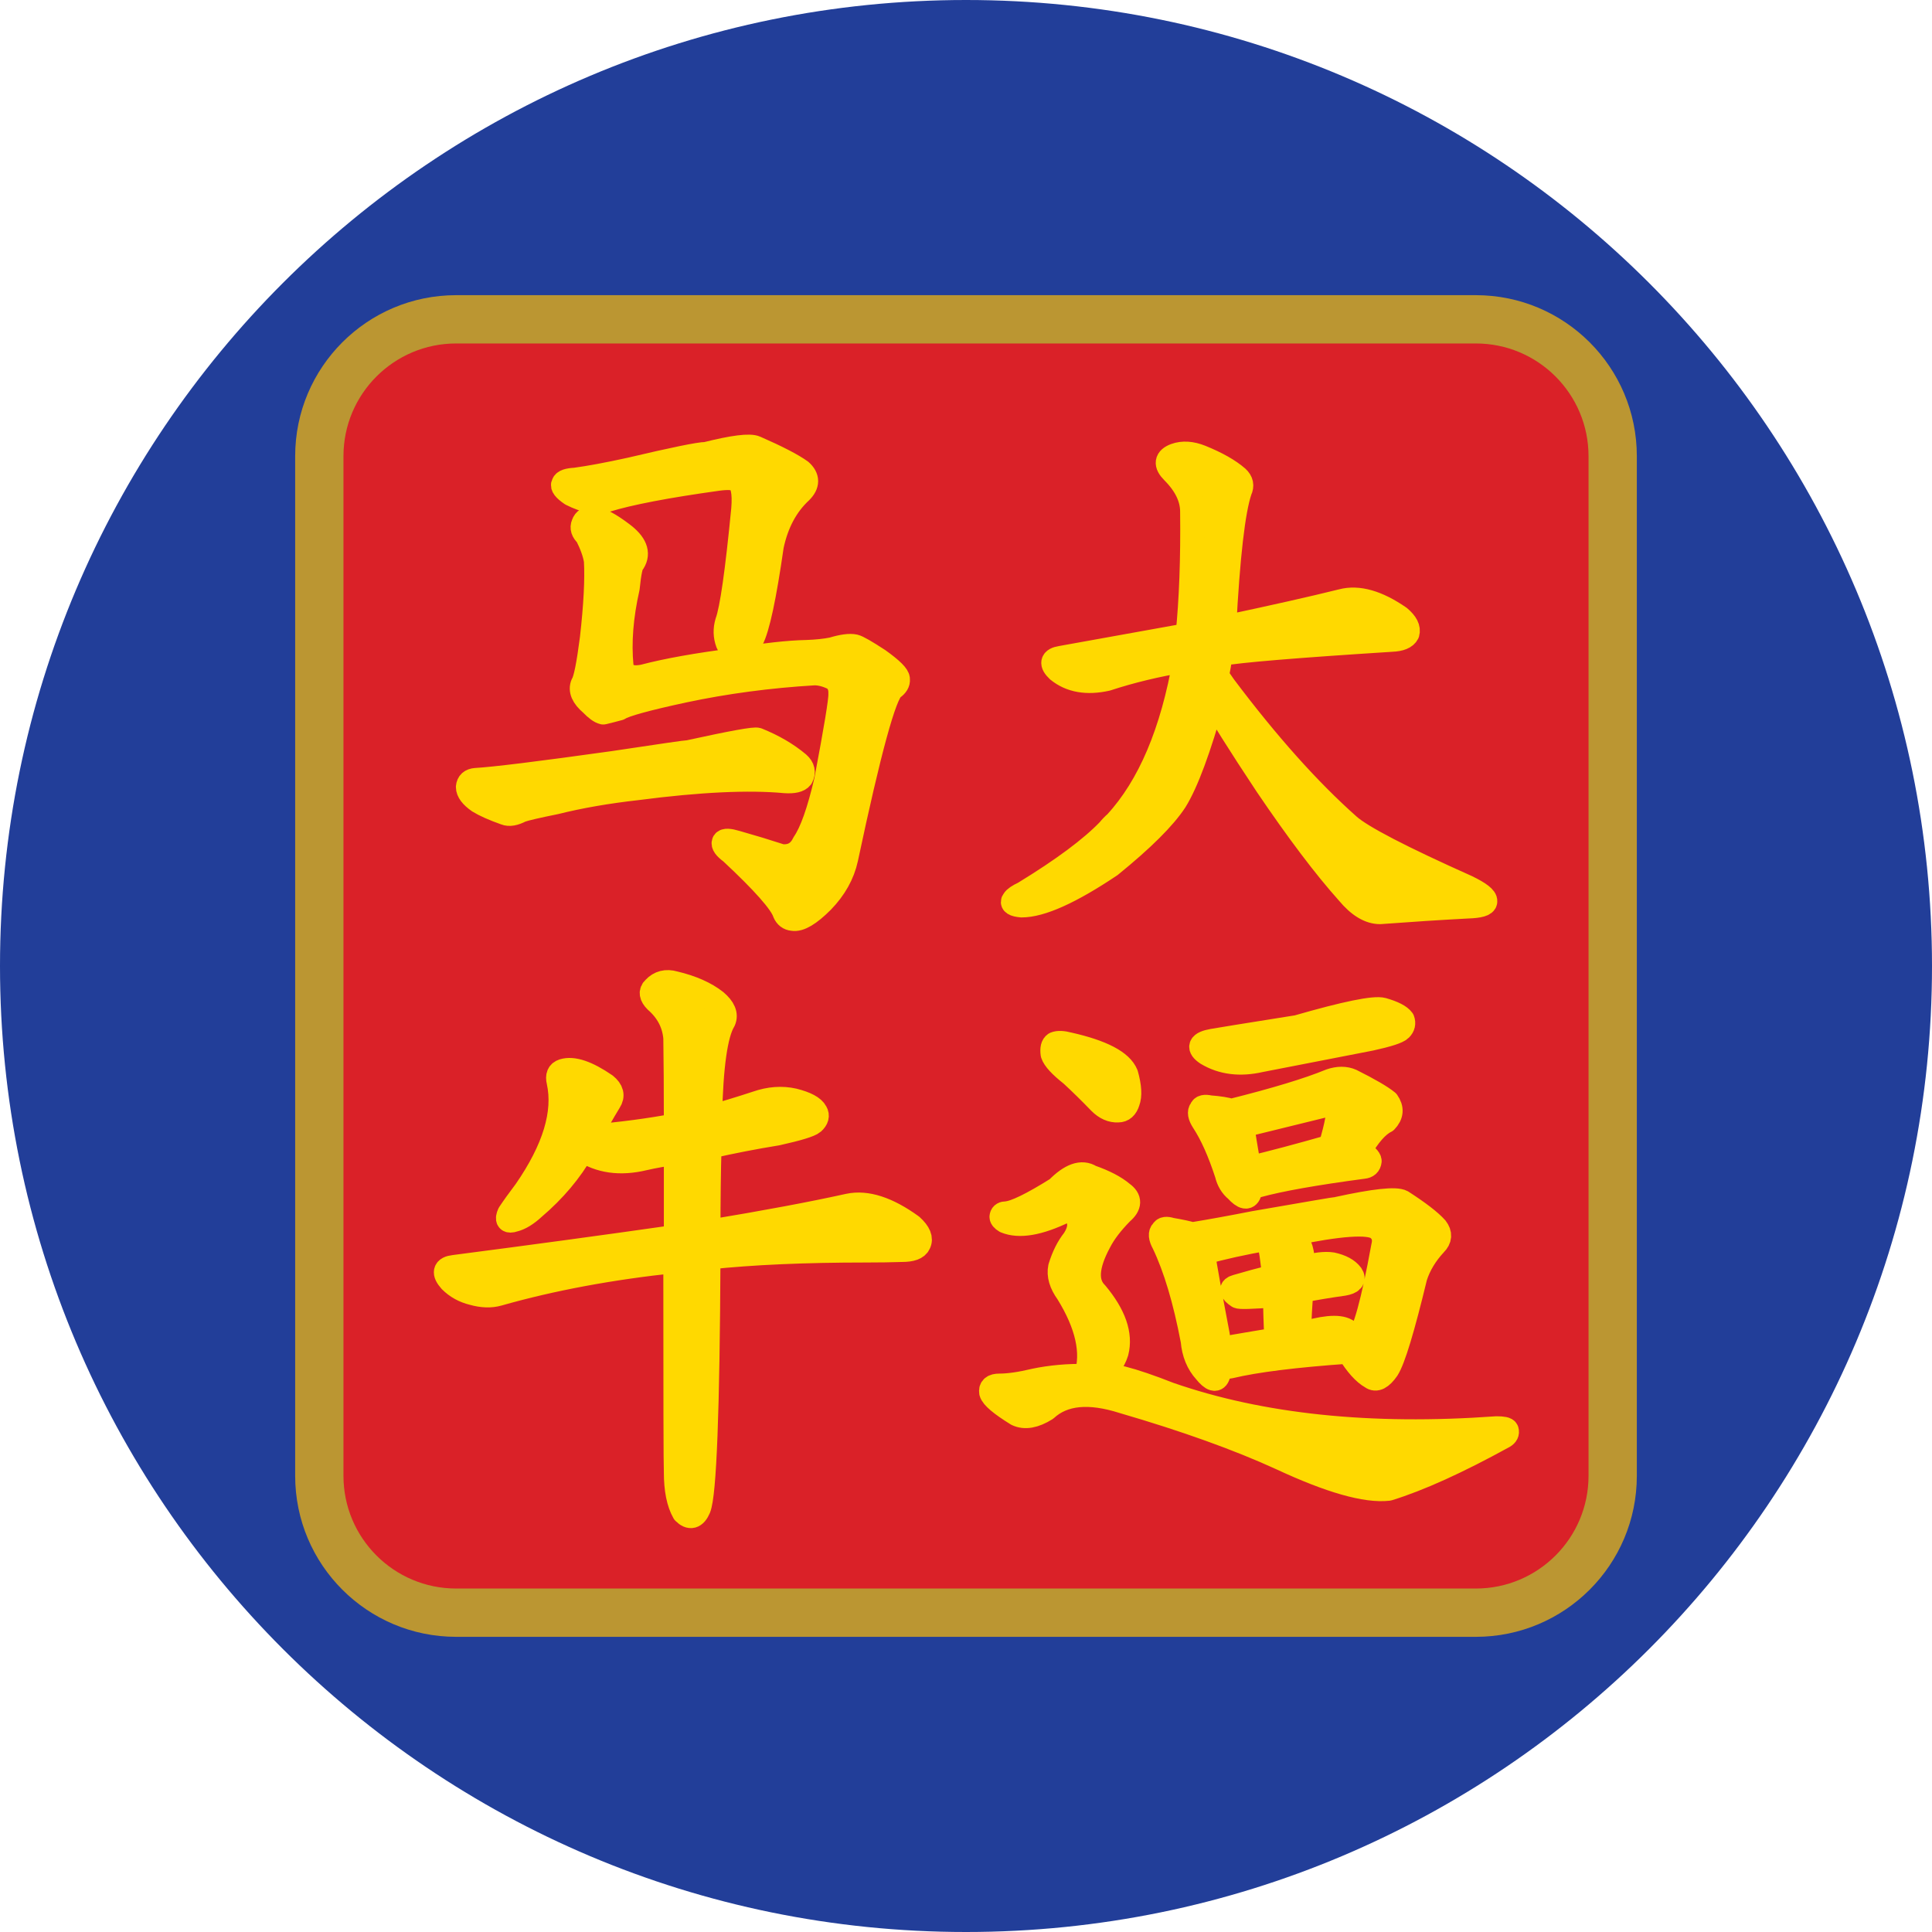
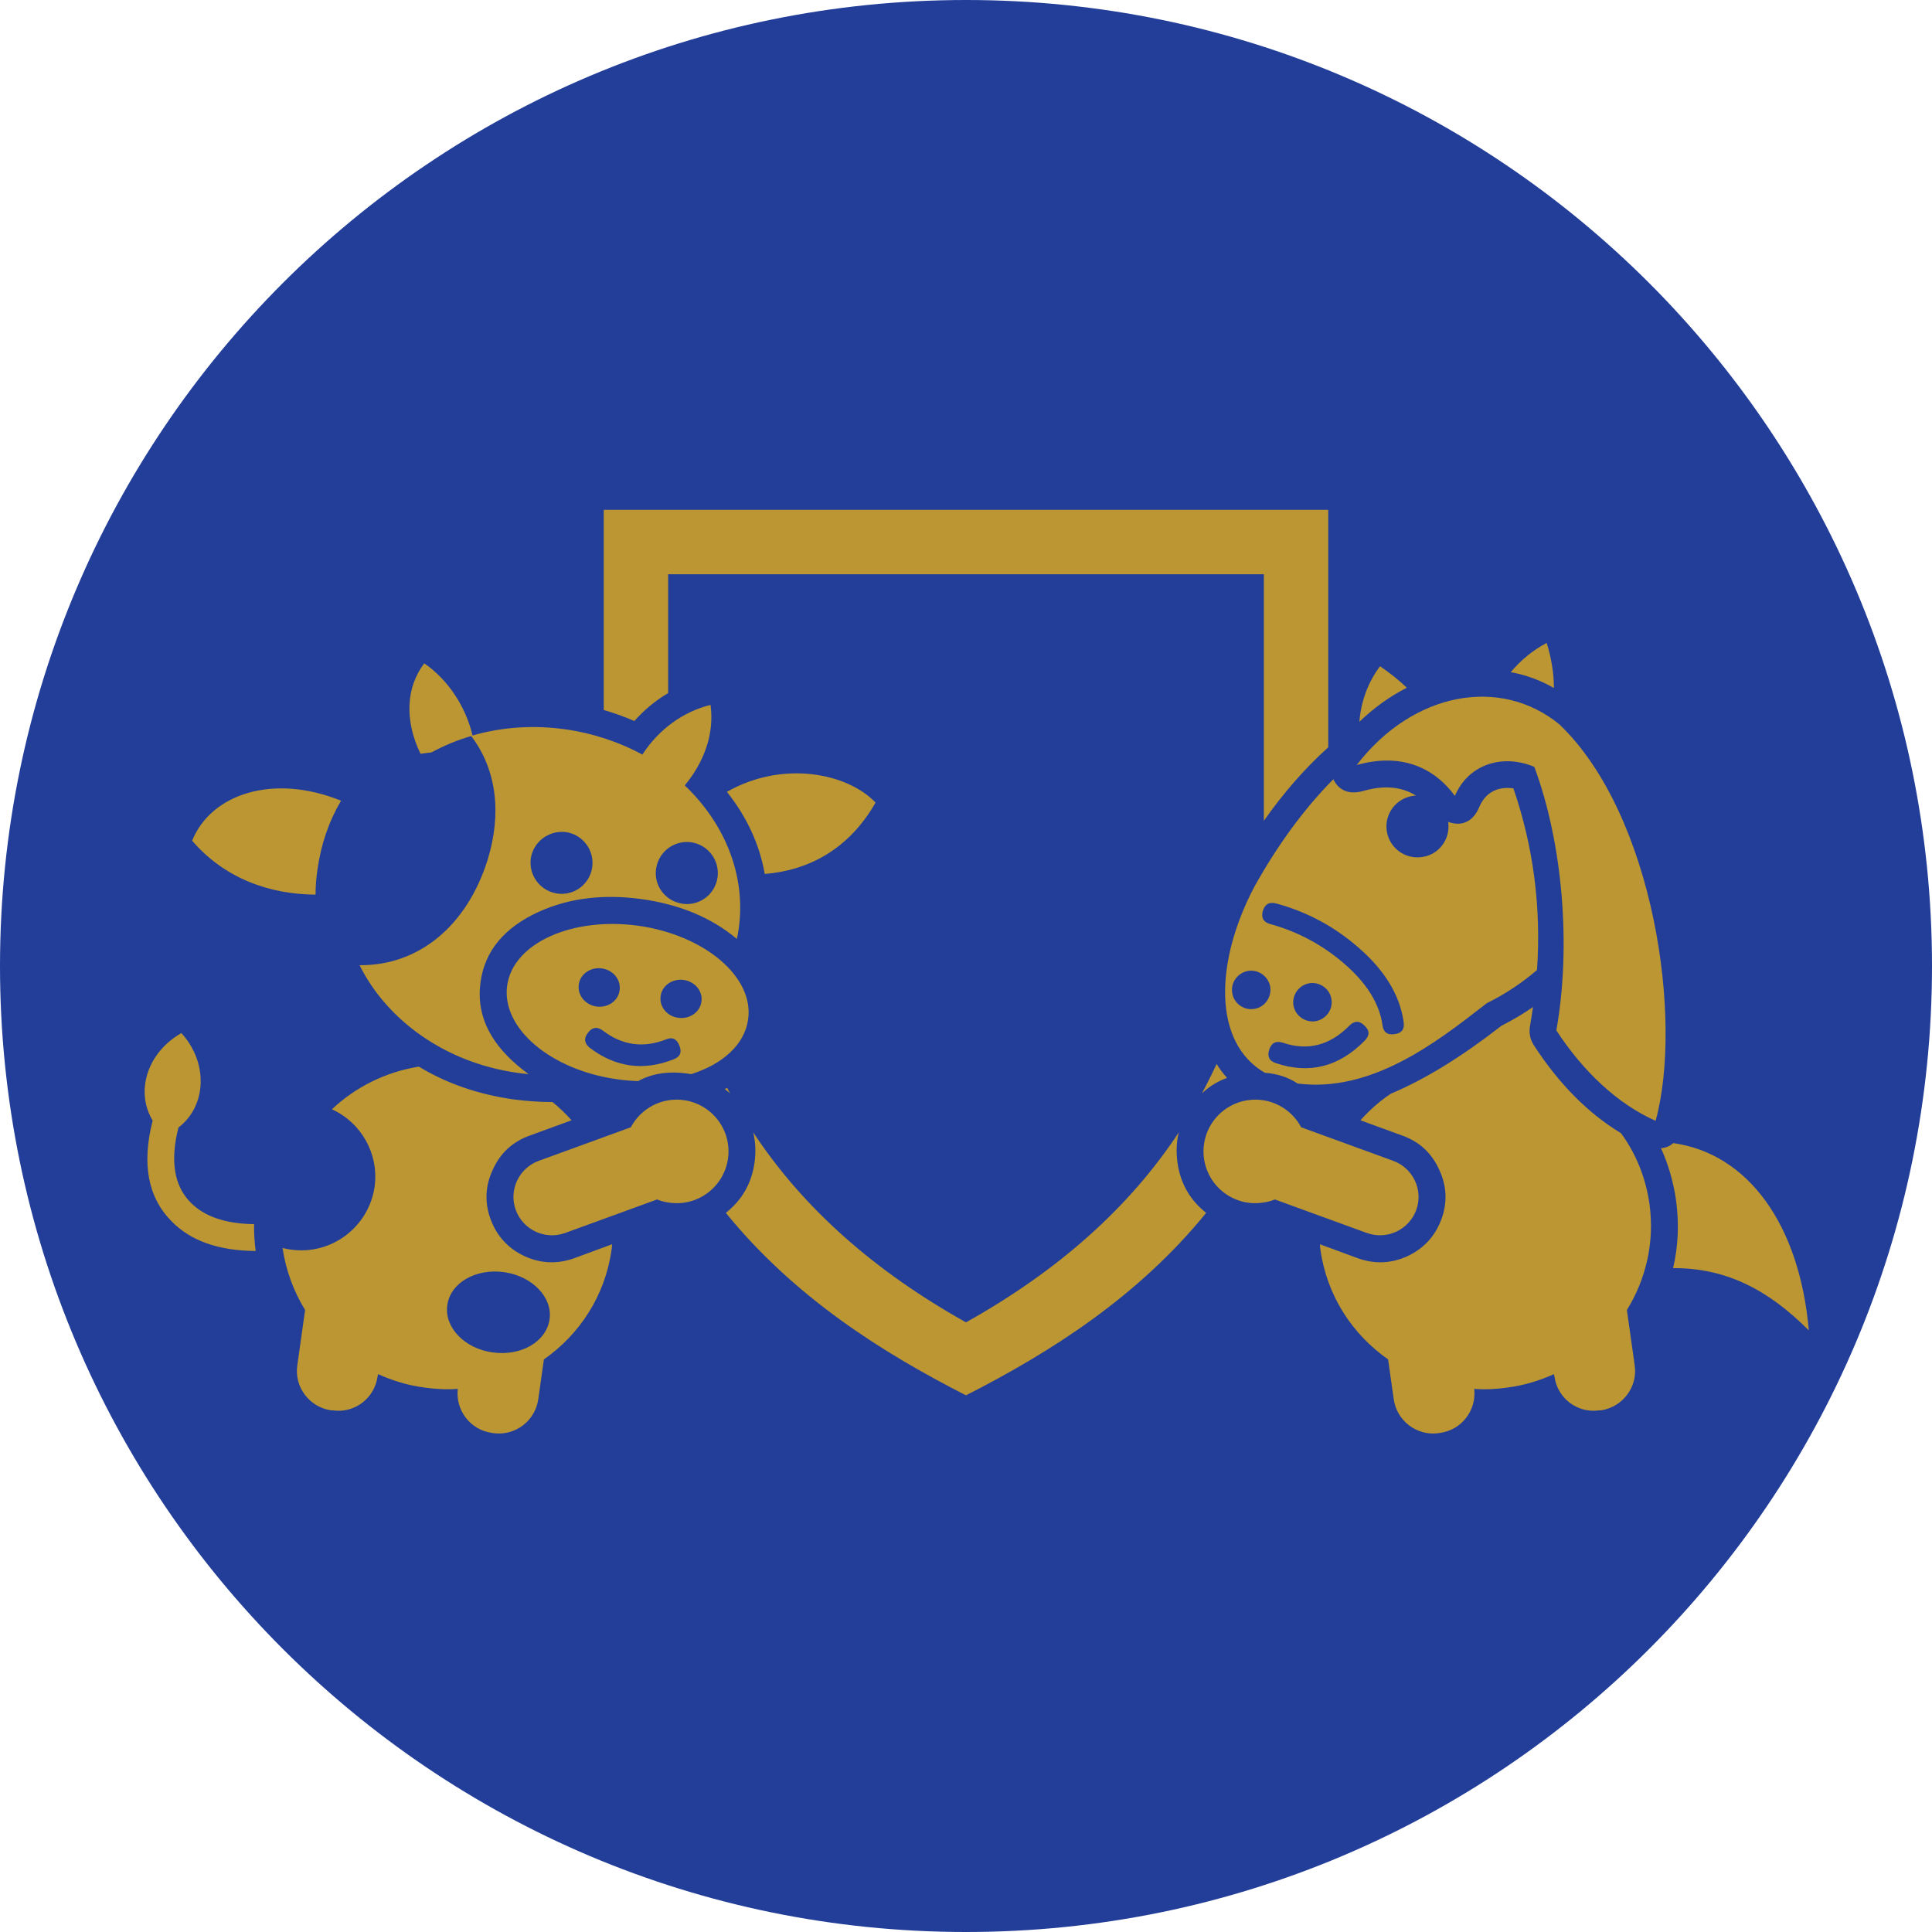
<svg xmlns="http://www.w3.org/2000/svg" viewBox="18 18 72 72">
  <defs>
    <clipPath id="m">
      <circle cx="54" cy="54" r="36" />
    </clipPath>
  </defs>
  <g clip-path="url(#m)">
    <rect width="108" height="108" fill="#223E99" />
-     <path fill="#BB9632" d="M35 29H73A6 6 0 0 1 79 35V73A6 6 0 0 1 73 79H35A6 6 0 0 1 29 73V35A6 6 0 0 1 35 29Z" />
-     <path fill="#DA2128" d="M35 30.8H73A4.2 4.2 0 0 1 77.2 35V73A4.2 4.2 0 0 1 73 77.2H35A4.2 4.2 0 0 1 30.8 73V35A4.2 4.2 0 0 1 35 30.8Z" />
-     <path fill="#FFD900" stroke="#FFD900" stroke-width="0.9" stroke-linejoin="round" d="M48.35 43.09Q48.69 43.09 49.07 43.28Q49.34 43.47 49.32 43.87Q49.34 44.19 48.79 47.09Q48.39 48.81 47.96 49.43Q47.71 49.96 47.12 49.91Q46.29 49.64 45.44 49.4Q45.04 49.28 44.98 49.38Q44.91 49.51 45.25 49.76Q47.05 51.44 47.24 52.01Q47.33 52.22 47.54 52.24Q47.92 52.31 48.64 51.59Q49.34 50.87 49.53 50Q50.81 43.96 51.27 43.64Q51.48 43.49 51.46 43.32Q51.48 43.13 50.74 42.6Q50.02 42.13 49.85 42.09Q49.58 42.03 49.02 42.2Q48.62 42.28 48.07 42.3Q47.03 42.32 45.4 42.6Q43.28 42.87 41.99 43.21Q41.27 43.36 41.16 42.83Q41.03 41.5 41.39 39.91Q41.48 39.02 41.6 38.95Q41.92 38.44 41.18 37.89Q40.48 37.36 40.1 37.32Q39.82 37.3 39.74 37.53Q39.65 37.74 39.87 37.94Q40.14 38.47 40.21 38.89Q40.27 39.93 40.06 41.79Q39.87 43.26 39.72 43.49Q39.57 43.83 40.04 44.23Q40.31 44.51 40.48 44.55Q40.74 44.49 41.07 44.4Q41.39 44.19 43.47 43.74Q45.82 43.24 48.35 43.09ZM39.44 35.88Q39.04 35.9 39 36.03Q38.91 36.15 39.29 36.41Q40.08 36.81 40.59 36.64Q41.88 36.24 44.76 35.84Q45.29 35.77 45.46 35.88Q45.78 36.03 45.7 36.98Q45.36 40.48 45.1 41.18Q44.98 41.58 45.12 41.96Q45.27 42.3 45.57 42.26Q45.84 42.18 46.01 41.84Q46.35 41.2 46.76 38.34Q47.03 37.07 47.84 36.32Q48.24 35.92 47.84 35.56Q47.37 35.22 46.16 34.69Q45.84 34.54 44.32 34.92Q43.94 34.92 41.48 35.5Q40.25 35.77 39.44 35.88ZM41.75 47.37Q45.21 46.92 47.26 47.11Q47.73 47.14 47.86 46.97Q48.01 46.69 47.75 46.46Q47.12 45.93 46.23 45.57Q46.1 45.5 43.68 46.03Q43.56 46.03 40.84 46.44Q36.77 47.01 35.73 47.07Q35.46 47.09 35.44 47.33Q35.44 47.58 35.84 47.86Q36.18 48.07 36.83 48.3Q37.05 48.39 37.41 48.2Q37.66 48.11 38.7 47.9Q40.06 47.56 41.75 47.37ZM63.2 44.06Q63.64 44.89 65.21 47.26Q66.95 49.83 68.24 51.27Q68.84 51.99 69.43 51.99Q71.17 51.86 72.69 51.78Q73.35 51.76 73.35 51.59Q73.37 51.4 72.67 51.06Q68.98 49.41 68.26 48.77Q66.04 46.8 63.62 43.58Q63.47 43.36 63.35 43.19Q63.43 42.79 63.49 42.37Q64.51 42.18 69.87 41.84Q70.34 41.82 70.45 41.6Q70.53 41.33 70.15 41.01Q68.92 40.16 68.01 40.4Q66.4 40.8 63.62 41.39Q63.83 37.39 64.21 36.28Q64.34 36.01 64.11 35.8Q63.64 35.39 62.75 35.03Q62.22 34.82 61.8 34.97Q61.29 35.16 61.71 35.58Q62.43 36.3 62.43 37.07Q62.46 39.7 62.26 41.67Q60.04 42.07 57.54 42.52Q57.03 42.6 57.43 42.98Q58.13 43.55 59.25 43.3Q60.59 42.86 62.16 42.6Q61.46 46.63 59.59 48.66Q59.44 48.79 59.32 48.94Q58.34 49.96 56.16 51.29Q55.84 51.44 55.78 51.55Q55.65 51.7 56.07 51.74Q57.16 51.74 59.38 50.25Q61.18 48.79 61.8 47.84Q62.43 46.82 63.2 44.06ZM43.17 64.99Q43.17 72.55 43.19 72.87Q43.19 73.83 43.49 74.36Q43.83 74.7 44.04 74.21Q44.36 73.42 44.4 64.86Q46.84 64.6 50.27 64.6Q50.99 64.6 51.61 64.58Q52.14 64.58 52.24 64.35Q52.39 64.07 51.97 63.69Q50.63 62.72 49.63 62.93Q47.6 63.38 44.4 63.91Q44.4 62.1 44.44 60.73Q45.67 60.45 46.96 60.24Q48.13 59.98 48.3 59.83Q48.51 59.64 48.4 59.45Q48.26 59.18 47.58 59.01Q46.92 58.86 46.2 59.11Q45.35 59.39 44.46 59.64Q44.52 56.78 44.97 56.04Q45.12 55.7 44.67 55.32Q44.1 54.87 43.13 54.64Q42.68 54.51 42.38 54.83Q42.17 55.02 42.45 55.3Q43.1 55.87 43.17 56.68Q43.19 57.97 43.19 59.94Q41.71 60.22 40.01 60.36Q39.92 60.36 39.95 60.39Q40.33 59.67 40.71 59.05Q40.92 58.73 40.56 58.44Q39.54 57.74 38.99 57.91Q38.74 57.99 38.82 58.31Q39.2 60.05 37.59 62.38Q37.19 62.91 36.98 63.23Q36.83 63.57 37.15 63.46Q37.49 63.38 37.89 63.01Q39.03 62.04 39.71 60.85Q40.67 61.49 42 61.17Q42.57 61.04 43.19 60.96Q43.19 62.36 43.19 64.12Q43.1 64.1 43.02 64.12Q39.31 64.65 34.92 65.22Q34.39 65.28 34.79 65.73Q35.13 66.07 35.62 66.19Q36.15 66.34 36.57 66.22Q39.56 65.37 43.17 64.99ZM63.19 56.79Q62.47 56.92 62.98 57.26Q63.83 57.77 64.97 57.51Q67.01 57.11 69.08 56.71Q70.04 56.5 70.19 56.35Q70.34 56.2 70.27 56.01Q70.12 55.8 69.53 55.63Q69.06 55.5 66.35 56.28Q63.4 56.75 63.19 56.79ZM64.61 62.2Q64.7 62.2 64.87 62.18Q66.1 61.84 68.81 61.48Q69.02 61.46 69.04 61.27Q69.04 61.14 68.66 60.9Q69.17 60.01 69.64 59.78Q69.97 59.44 69.7 59.06Q69.36 58.78 68.36 58.28Q68.02 58.13 67.58 58.28Q66.37 58.78 63.89 59.4Q63.61 59.31 63.08 59.27Q62.81 59.21 62.77 59.34Q62.64 59.48 62.85 59.8Q63.32 60.52 63.72 61.75Q63.81 62.13 64.08 62.35Q64.48 62.79 64.57 62.43Q64.59 62.35 64.61 62.2ZM67.49 60.76Q65.88 61.22 64.55 61.54Q64.34 60.31 64.29 59.95L67.3 59.21Q67.69 59.12 67.83 59.27Q67.96 59.46 67.58 60.74Q67.52 60.74 67.49 60.76ZM63.45 68.94Q63.64 68.96 63.85 68.92Q65.27 68.58 68.26 68.37Q68.7 69.09 69.11 69.32Q69.36 69.51 69.7 69.02Q70.04 68.49 70.74 65.59Q70.95 64.93 71.48 64.36Q71.76 64.08 71.52 63.77Q71.18 63.39 70.25 62.79Q69.91 62.6 67.85 63.05Q67.79 63.05 64.74 63.58Q63.47 63.83 62.43 64Q62.17 63.92 61.64 63.83Q61.39 63.75 61.33 63.87Q61.18 64 61.37 64.34Q62.02 65.7 62.45 67.96Q62.51 68.66 62.92 69.11Q63.3 69.58 63.4 69.24ZM68.17 67.58Q67.73 67.33 66.41 67.75Q66.43 66.84 66.5 66.1Q67.28 65.95 68.07 65.84Q68.53 65.76 68.36 65.51Q68.15 65.23 67.64 65.12Q67.24 65.06 66.56 65.25Q66.56 64.4 66.24 64.15Q66.12 64.06 66.05 64Q68.85 63.41 69.34 63.77Q69.66 64.02 69.55 64.45Q68.98 67.58 68.6 67.9Q68.45 67.75 68.17 67.58ZM63.45 68.28Q63.42 68.03 63.38 67.75Q62.94 65.44 62.83 64.7Q62.81 64.68 62.87 64.68Q63.85 64.4 65.27 64.15Q65.4 64.66 65.48 65.57Q64.72 65.76 64.08 65.95Q63.74 66.04 64.14 66.31Q64.21 66.37 65.52 66.27Q65.52 66.93 65.57 67.92Q64.42 68.11 63.45 68.28ZM57.93 58.04Q58.44 58.51 58.99 59.08Q59.31 59.4 59.67 59.38Q59.93 59.38 60.03 59.06Q60.16 58.72 59.97 58.04Q59.69 57.34 57.83 56.92Q57.49 56.83 57.32 56.9Q57.19 56.98 57.23 57.28Q57.32 57.56 57.93 58.04ZM58.48 69.28Q57.47 69.26 56.56 69.45Q55.77 69.64 55.24 69.64Q54.9 69.64 54.94 69.89Q55.01 70.15 55.9 70.7Q56.34 70.91 56.98 70.51Q57.95 69.62 59.86 70.23Q63.36 71.25 65.76 72.35Q68.49 73.62 69.74 73.48Q71.46 72.95 74.04 71.53Q74.19 71.44 74.15 71.31Q74.13 71.23 73.77 71.23Q66.71 71.74 61.58 69.96Q59.42 69.11 58.91 69.28Q59.44 68.94 59.61 68.39Q59.86 67.41 58.85 66.2Q58.25 65.61 58.97 64.28Q59.23 63.77 59.8 63.19Q60.27 62.79 59.82 62.47Q59.42 62.13 58.65 61.86Q58.15 61.54 57.4 62.3Q55.98 63.19 55.5 63.22Q55.35 63.22 55.33 63.32Q55.3 63.41 55.47 63.51Q56.24 63.83 57.68 63.13Q57.83 63.05 58.02 63.19Q58.42 63.6 58.02 64.21Q57.7 64.61 57.51 65.23Q57.42 65.67 57.79 66.18Q58.89 67.96 58.48 69.28Z" />
+     <path fill="#BB9632" d="M79.47 62.86C79.67 64.29 79.34 65.67 78.63 66.82L78.92 68.88C79.04 69.69 78.47 70.44 77.66 70.56L77.6 70.56C76.79 70.68 76.04 70.11 75.93 69.3L75.91 69.21C75.38 69.45 74.8 69.63 74.18 69.71C73.76 69.77 73.34 69.79 72.94 69.76C73.03 70.56 72.47 71.29 71.67 71.4L71.61 71.41C70.8 71.52 70.05 70.95 69.94 70.14L69.73 68.66C68.4 67.73 67.45 66.29 67.21 64.58C67.2 64.51 67.19 64.44 67.19 64.37L68.6 64.89Q69.55 65.23 70.46 64.81Q71.37 64.38 71.72 63.43Q72.06 62.49 71.63 61.58Q71.21 60.66 70.26 60.32L68.7 59.75C69.03 59.38 69.41 59.04 69.83 58.76Q71.69 57.98 73.86 56.3L73.95 56.23Q74.58 55.91 75.13 55.53Q75.08 55.88 75.02 56.23Q74.95 56.62 75.16 56.95Q76.57 59.12 78.41 60.23C78.96 60.98 79.33 61.88 79.47 62.86ZM40.5 37L67.5 37L67.5 45.85Q66.21 47.01 65.1 48.59L65.1 39.4L42.9 39.4L42.9 43.83Q42.2 44.24 41.64 44.87Q41.09 44.63 40.5 44.46ZM71.97 48.64C71.97 48.64 71.97 48.64 71.97 48.63Q72.34 48.76 72.62 48.64Q72.95 48.51 73.14 48.05Q73.34 47.59 73.77 47.43Q74.07 47.33 74.4 47.38Q75.52 50.64 75.28 54.15C74.73 54.62 74.11 55.04 73.42 55.38C73.36 55.42 73.31 55.46 73.25 55.51C71.51 56.86 69.09 58.73 66.36 58.38Q65.83 58.03 65.14 57.98C63.2 56.87 63.26 53.86 64.75 51.04C65.58 49.55 66.56 48.18 67.69 47.04Q67.82 47.31 68.04 47.43Q68.35 47.61 68.83 47.47Q69.97 47.15 70.77 47.65C70.74 47.65 70.7 47.65 70.66 47.66C70.03 47.75 69.59 48.33 69.68 48.96C69.77 49.59 70.35 50.03 70.99 49.94C71.62 49.86 72.06 49.27 71.97 48.64ZM40.79 64.58C40.55 66.29 39.6 67.73 38.27 68.66L38.06 70.14C37.95 70.95 37.2 71.52 36.39 71.41L36.33 71.4C35.53 71.29 34.97 70.56 35.06 69.76C34.66 69.79 34.24 69.77 33.82 69.71C33.2 69.63 32.62 69.45 32.09 69.21L32.07 69.3C31.96 70.11 31.21 70.68 30.4 70.56L30.34 70.56C29.53 70.44 28.96 69.69 29.08 68.88L29.37 66.82C28.94 66.12 28.65 65.33 28.53 64.51C28.64 64.53 28.74 64.56 28.85 64.57C30.35 64.78 31.74 63.73 31.96 62.23C32.13 60.99 31.45 59.83 30.37 59.34C31.25 58.51 32.37 57.95 33.61 57.75Q35.16 58.69 37.13 58.97Q37.88 59.07 38.59 59.07C38.85 59.28 39.09 59.51 39.3 59.75L37.74 60.32Q36.79 60.66 36.37 61.58Q35.94 62.49 36.28 63.43Q36.63 64.38 37.54 64.81Q38.45 65.23 39.4 64.89L40.81 64.37C40.81 64.44 40.8 64.51 40.79 64.58ZM33.67 46.09C33.07 44.84 33.13 43.62 33.81 42.72C34.7 43.33 35.36 44.34 35.61 45.41C36.68 45.1 37.86 45.01 39.07 45.18C40.12 45.33 41.09 45.66 41.94 46.12C42.55 45.18 43.46 44.52 44.48 44.27C44.63 45.38 44.22 46.42 43.52 47.27C45 48.68 45.81 50.61 45.53 52.61C45.51 52.74 45.49 52.87 45.46 52.99Q44.05 51.81 41.93 51.51Q39.78 51.21 38.08 51.98Q36.15 52.86 35.91 54.59Q35.66 56.32 37.28 57.7Q37.48 57.87 37.7 58.03C37.56 58.02 37.42 58 37.27 57.98C34.59 57.6 32.42 56.02 31.4 53.97C33.61 53.99 35.4 52.5 36.17 50.05C36.7 48.34 36.52 46.69 35.56 45.43C35.04 45.58 34.54 45.79 34.08 46.04ZM76.12 45C79.65 48.39 80.73 56.02 79.7 59.77C78.28 59.14 77 57.93 76 56.4C76.56 53.27 76.24 49.43 75.18 46.58C74 46.08 72.72 46.48 72.22 47.66C71.4 46.55 70.16 46.06 68.56 46.51C70.67 43.77 73.93 43.2 76.12 45ZM61.93 60.2Q61.8 60.73 61.88 61.32Q62.04 62.48 62.95 63.2C60.41 66.33 57.14 68.4 54 70C50.86 68.4 47.59 66.33 45.05 63.2Q45.96 62.48 46.12 61.32Q46.2 60.73 46.07 60.2Q48.83 64.39 54 67.28Q59.17 64.39 61.93 60.2ZM45.88 55.99C45.75 56.93 44.93 57.66 43.76 58.03Q43.7 58.02 43.63 58.01Q42.56 57.86 41.78 58.29C41.52 58.28 41.26 58.26 40.99 58.22C38.51 57.87 36.68 56.31 36.9 54.73C37.12 53.15 39.31 52.16 41.79 52.5C44.27 52.85 46.11 54.42 45.88 55.99ZM69.92 61.26C70.66 61.53 71.05 62.35 70.78 63.09C70.51 63.83 69.69 64.22 68.94 63.95L65.51 62.7C65.37 62.76 65.21 62.8 65.05 62.82C63.99 62.97 63.02 62.23 62.87 61.18C62.72 60.12 63.46 59.15 64.51 59C65.34 58.88 66.12 59.31 66.49 60.01ZM38.08 61.26L41.51 60.01C41.88 59.31 42.66 58.88 43.49 59C44.54 59.15 45.28 60.12 45.13 61.18C44.98 62.23 44.01 62.97 42.95 62.82C42.79 62.8 42.63 62.76 42.49 62.7L39.06 63.95C38.31 64.22 37.49 63.83 37.22 63.09C36.95 62.35 37.34 61.53 38.08 61.26ZM80.46 62.72Q80.31 61.69 79.9 60.79Q80.17 60.77 80.36 60.6C83.13 60.99 85.06 63.61 85.41 67.58C83.91 66.08 82.35 65.25 80.35 65.26Q80.64 64.04 80.46 62.72ZM30.71 47.84Q30.03 48.99 29.83 50.41Q29.76 50.88 29.76 51.34C28.08 51.33 26.39 50.76 25.16 49.33C25.87 47.58 28.19 46.82 30.71 47.84ZM46.5 50.57Q46.21 48.92 45.09 47.51C47.16 46.33 49.57 46.8 50.63 47.91C49.63 49.66 48.12 50.44 46.5 50.57ZM27.53 64.62Q25.46 64.61 24.39 63.51Q23.07 62.17 23.69 59.76C23.05 58.71 23.45 57.25 24.76 56.5C25.78 57.62 25.69 59.23 24.65 60.02Q24.18 61.88 25.1 62.81Q25.87 63.6 27.47 63.62Q27.46 64.13 27.53 64.62ZM38.48 67.17C38.6 66.35 37.84 65.56 36.79 65.41C35.73 65.26 34.78 65.81 34.67 66.64C34.55 67.46 35.31 68.26 36.36 68.4C37.42 68.55 38.36 68 38.48 67.17ZM65.56 51.67Q65.36 51.62 65.24 51.69Q65.12 51.76 65.06 51.95Q64.96 52.34 65.35 52.44Q66.87 52.86 68.08 53.9Q69.35 54.99 69.52 56.2Q69.57 56.6 69.97 56.54Q70.37 56.49 70.31 56.09Q70.1 54.58 68.6 53.29Q67.26 52.13 65.56 51.67ZM44.74 50.7C44.83 50.07 44.39 49.48 43.76 49.39C43.13 49.3 42.54 49.74 42.45 50.38C42.36 51.01 42.8 51.59 43.44 51.68C44.07 51.77 44.65 51.33 44.74 50.7ZM40.07 50.32C40.16 49.69 39.72 49.1 39.09 49.01C38.46 48.93 37.87 49.37 37.78 50C37.7 50.63 38.14 51.21 38.77 51.3C39.4 51.39 39.98 50.95 40.07 50.32ZM65.81 56.86Q65.62 56.8 65.49 56.86Q65.36 56.93 65.3 57.12Q65.24 57.31 65.3 57.43Q65.36 57.56 65.55 57.62Q67.42 58.25 68.86 56.78Q69 56.64 69 56.5Q69 56.36 68.85 56.22Q68.57 55.94 68.29 56.22Q67.2 57.33 65.81 56.86ZM40.47 56.41Q40.31 56.29 40.17 56.31Q40.03 56.33 39.91 56.49Q39.67 56.8 39.98 57.05Q41.42 58.14 43.1 57.48Q43.47 57.34 43.32 56.97Q43.25 56.78 43.12 56.72Q42.99 56.66 42.81 56.74Q41.55 57.23 40.47 56.41ZM44.14 55.33C44.2 54.94 43.9 54.58 43.48 54.52C43.06 54.46 42.67 54.73 42.62 55.12C42.56 55.51 42.86 55.88 43.28 55.93C43.7 55.99 44.09 55.72 44.14 55.33ZM41.09 54.91C41.15 54.51 40.85 54.15 40.43 54.09C40.01 54.03 39.62 54.3 39.57 54.69C39.51 55.08 39.81 55.45 40.23 55.51C40.65 55.57 41.04 55.3 41.09 54.91ZM67.62 55.25C67.57 54.86 67.2 54.59 66.81 54.64C66.42 54.7 66.15 55.06 66.2 55.45C66.26 55.84 66.62 56.11 67.01 56.06C67.4 56 67.68 55.64 67.62 55.25ZM65.34 54.79C65.28 54.4 64.92 54.13 64.53 54.18C64.14 54.24 63.86 54.6 63.92 54.99C63.97 55.38 64.34 55.66 64.73 55.6C65.12 55.55 65.39 55.18 65.34 54.79ZM68.66 44.9C68.72 44.13 68.99 43.41 69.43 42.83Q69.99 43.21 70.43 43.63Q69.48 44.11 68.66 44.9ZM74.3 43.05C74.67 42.61 75.11 42.24 75.64 41.96C75.81 42.51 75.91 43.07 75.91 43.64Q75.14 43.2 74.3 43.05ZM63.73 58.17Q63.2 58.36 62.79 58.75Q63.08 58.21 63.34 57.65Q63.51 57.93 63.73 58.17ZM45.21 58.75Q45.11 58.66 45.01 58.59Q45.06 58.56 45.1 58.54Q45.15 58.65 45.21 58.75Z" />
  </g>
</svg>
